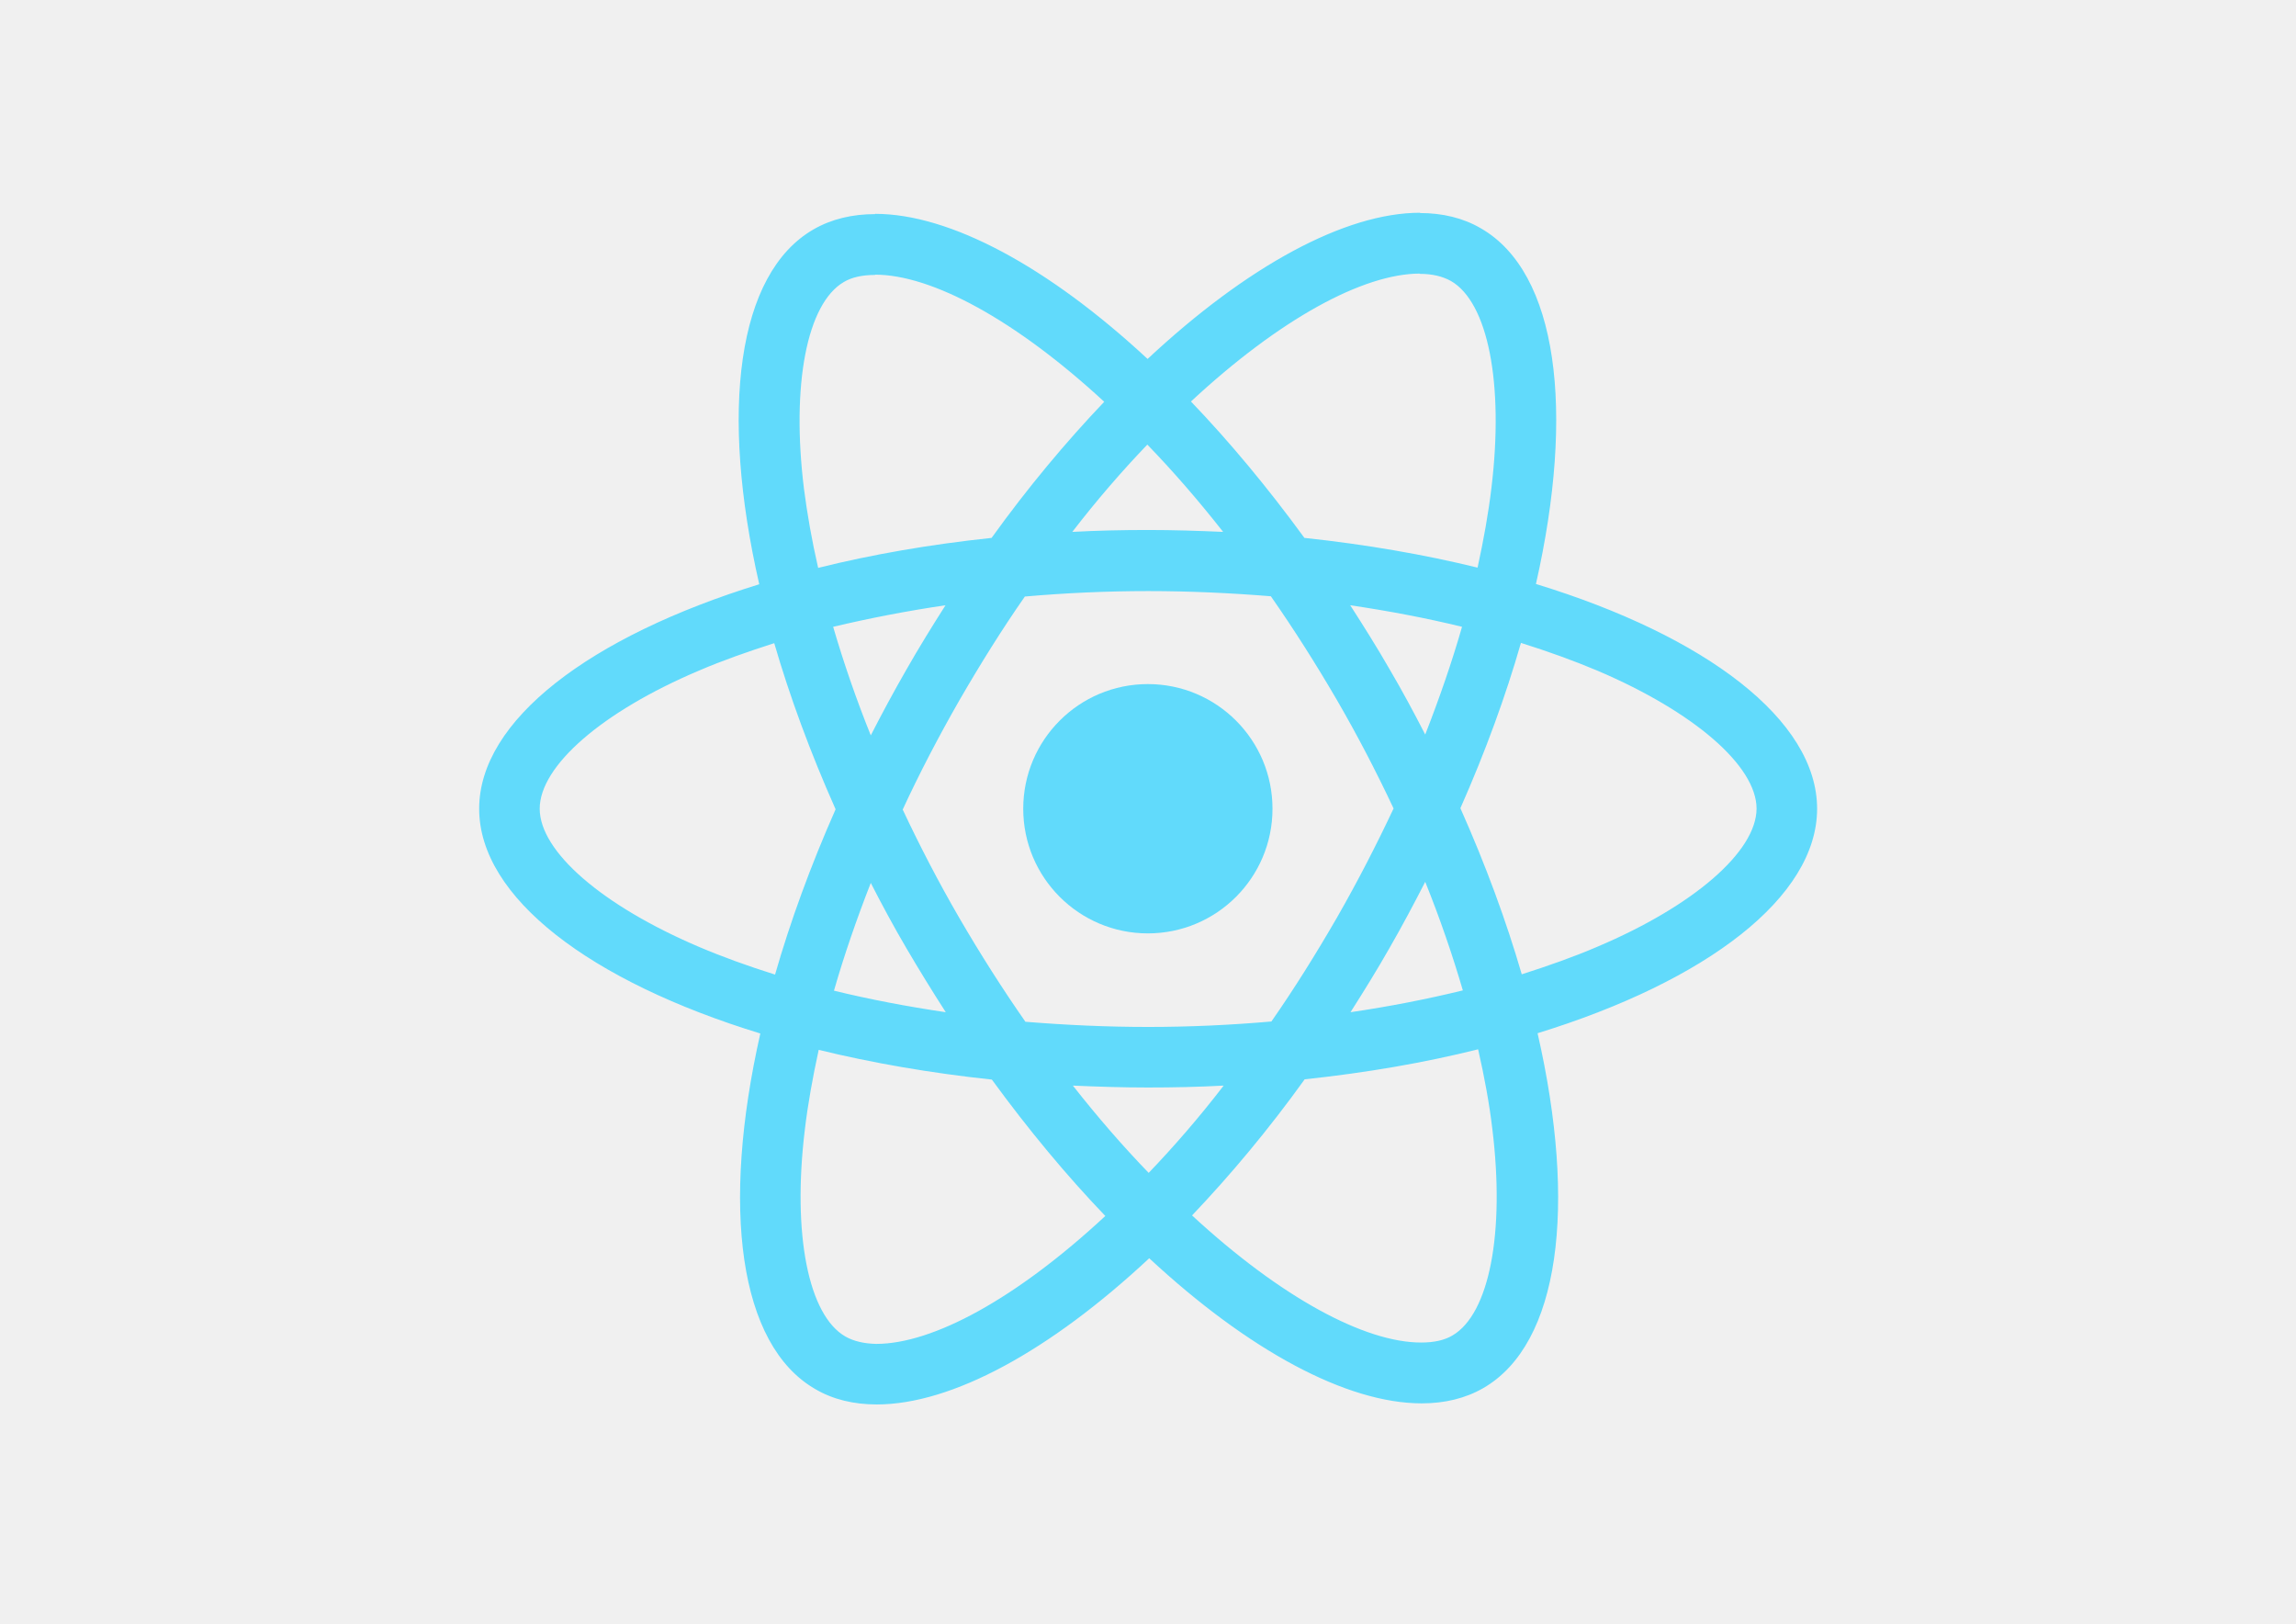
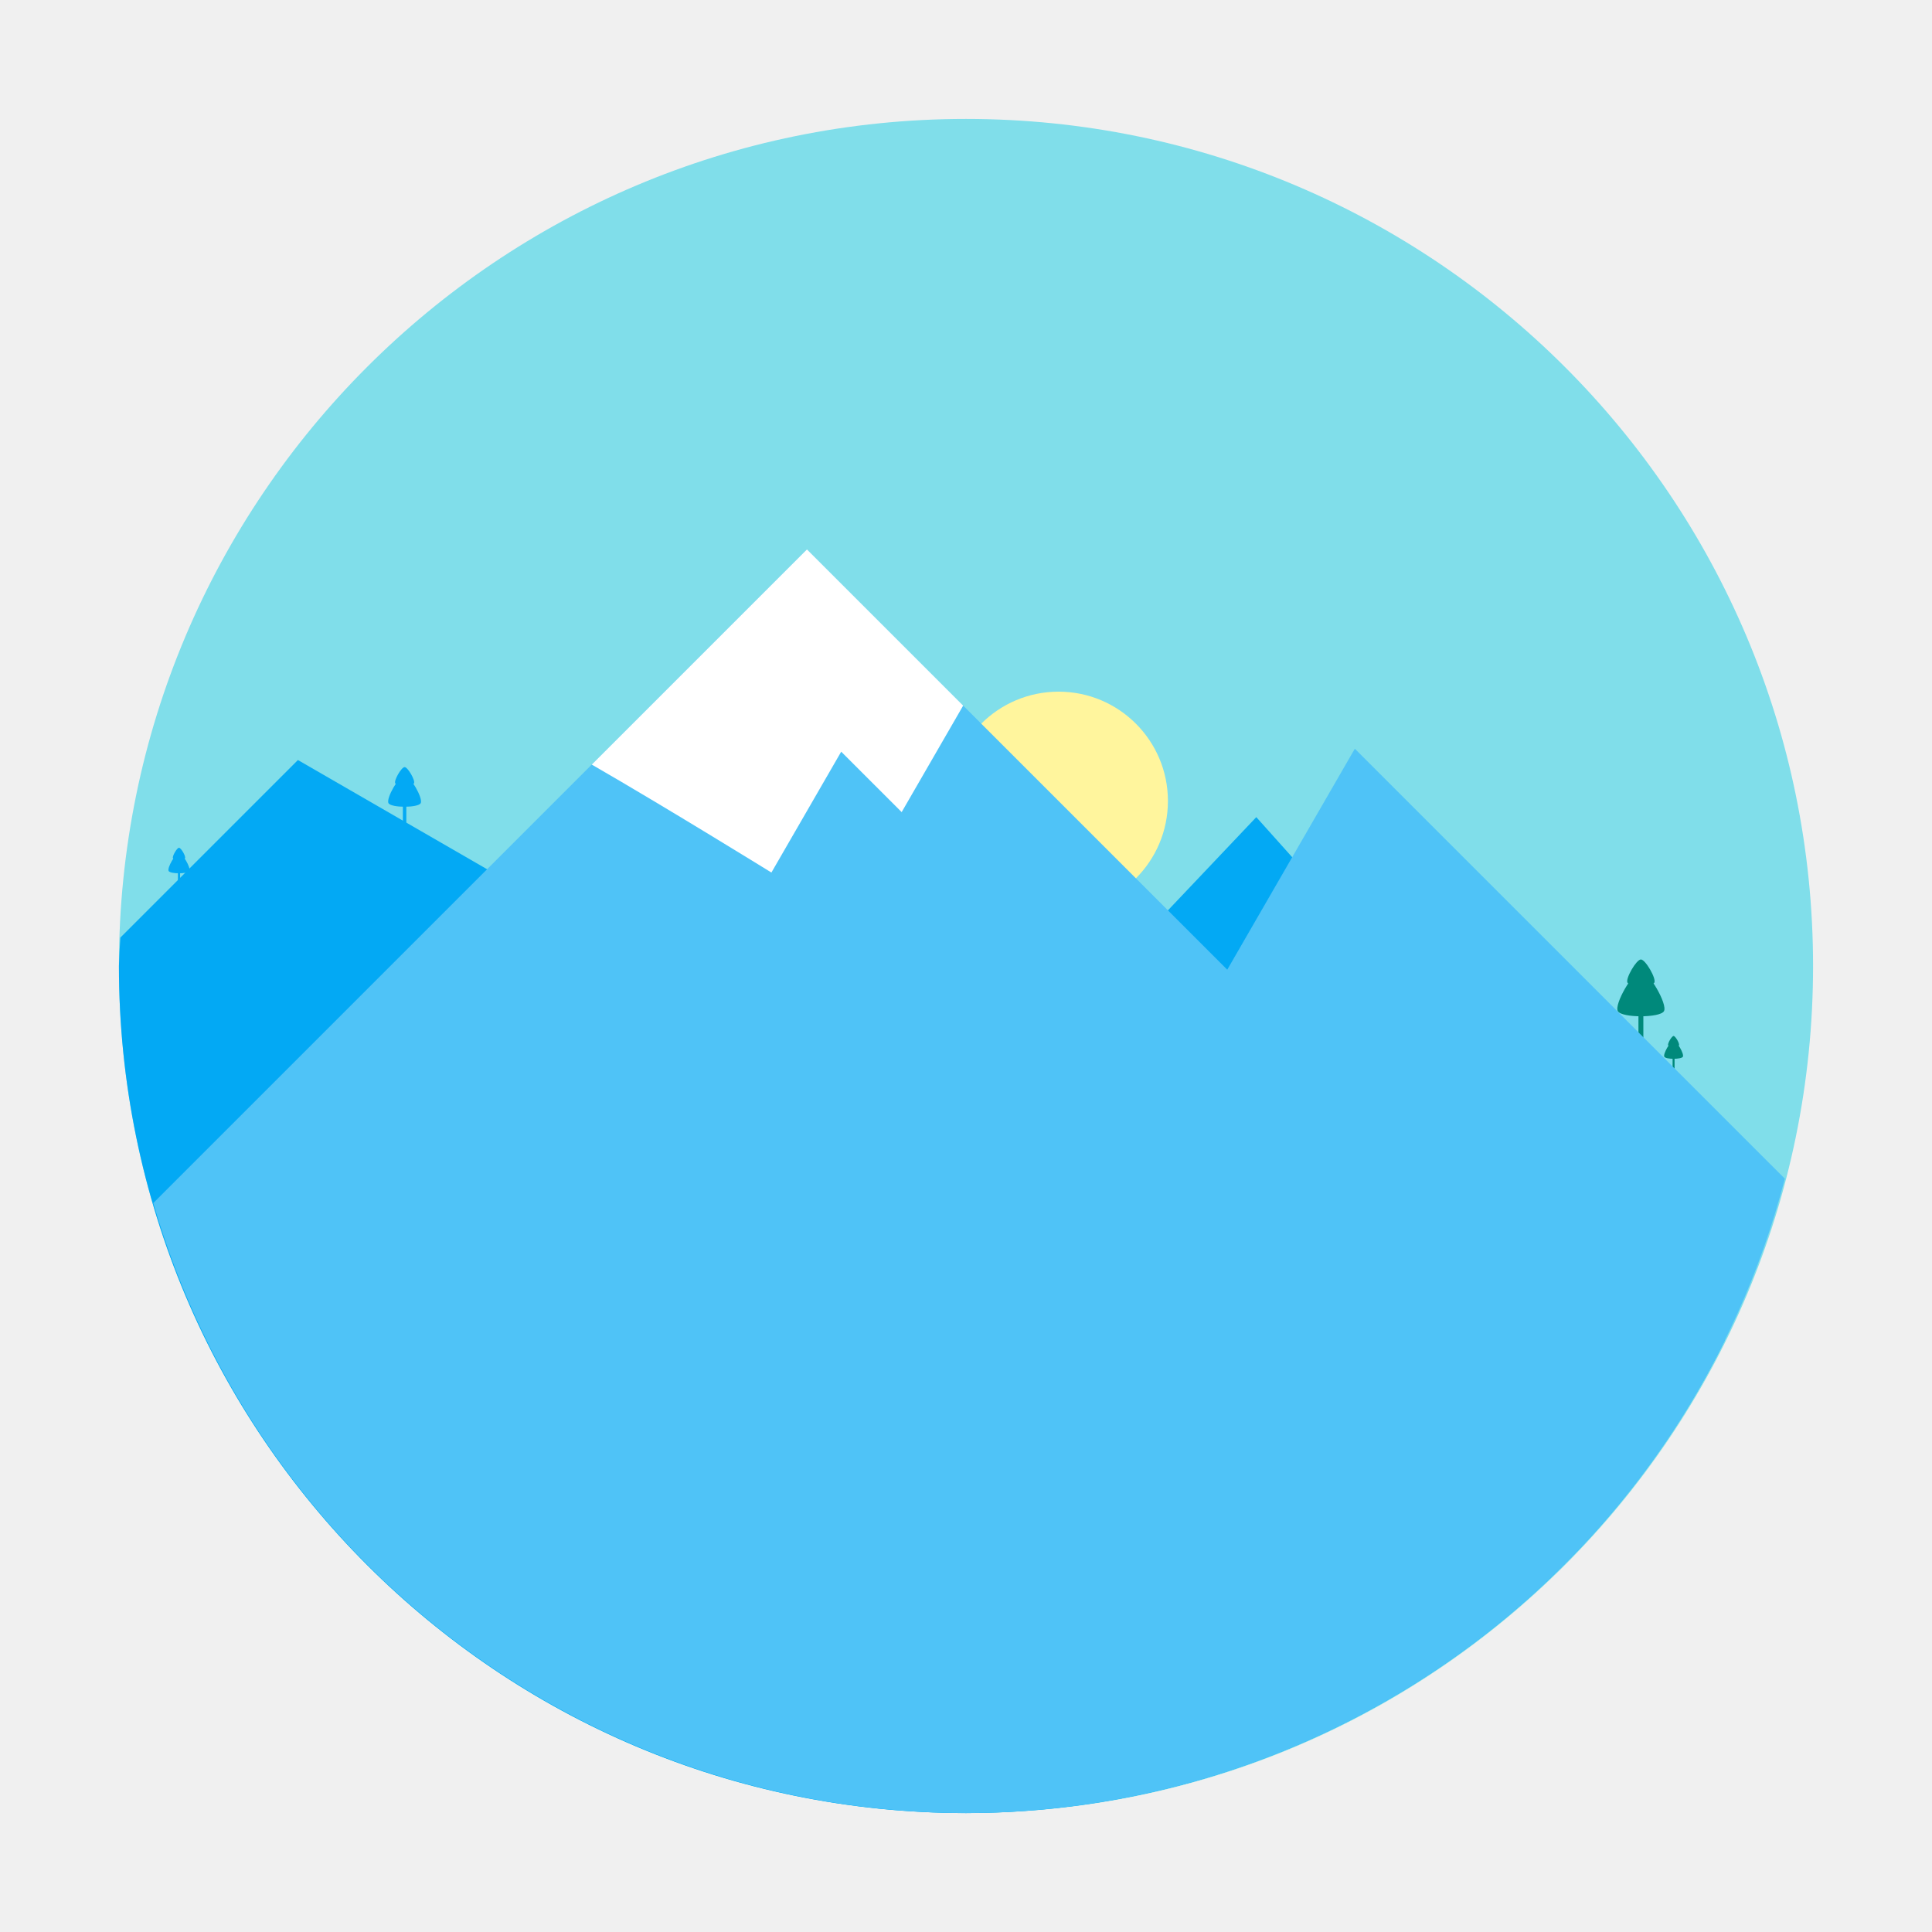
- <svg xmlns="http://www.w3.org/2000/svg" viewBox="0 0 841.9 595.3">
-   <g fill="#61DAFB">
-     <path d="M666.3 296.5c0-32.5-40.7-63.3-103.1-82.4 14.4-63.6 8-114.2-20.2-130.4-6.5-3.8-14.1-5.6-22.4-5.6v22.3c4.6 0 8.3.9 11.4 2.6 13.6 7.8 19.5 37.5 14.9 75.7-1.1 9.4-2.9 19.3-5.1 29.4-19.6-4.8-41-8.5-63.5-10.9-13.5-18.5-27.5-35.3-41.6-50 32.6-30.3 63.2-46.9 84-46.9V78c-27.5 0-63.5 19.6-99.9 53.6-36.4-33.8-72.4-53.2-99.9-53.2v22.3c20.7 0 51.4 16.5 84 46.6-14 14.7-28 31.4-41.3 49.9-22.6 2.4-44 6.1-63.6 11-2.3-10-4-19.7-5.2-29-4.7-38.2 1.1-67.9 14.6-75.8 3-1.8 6.9-2.6 11.5-2.6V78.5c-8.4 0-16 1.8-22.6 5.6-28.1 16.2-34.4 66.7-19.9 130.1-62.2 19.2-102.7 49.9-102.7 82.3 0 32.5 40.7 63.3 103.1 82.4-14.4 63.6-8 114.2 20.2 130.4 6.5 3.8 14.1 5.6 22.5 5.6 27.5 0 63.5-19.6 99.9-53.6 36.4 33.8 72.4 53.2 99.9 53.2 8.4 0 16-1.8 22.6-5.6 28.1-16.2 34.4-66.7 19.9-130.1 62-19.1 102.5-49.9 102.5-82.3zm-130.2-66.7c-3.7 12.9-8.3 26.2-13.5 39.5-4.1-8-8.4-16-13.1-24-4.6-8-9.5-15.8-14.4-23.4 14.2 2.1 27.9 4.7 41 7.9zm-45.8 106.5c-7.8 13.5-15.8 26.3-24.1 38.2-14.9 1.3-30 2-45.2 2-15.1 0-30.2-.7-45-1.9-8.3-11.9-16.4-24.6-24.2-38-7.6-13.1-14.5-26.4-20.8-39.8 6.2-13.4 13.2-26.8 20.7-39.9 7.8-13.5 15.8-26.3 24.1-38.2 14.9-1.3 30-2 45.2-2 15.1 0 30.2.7 45 1.9 8.3 11.9 16.4 24.6 24.2 38 7.6 13.1 14.5 26.4 20.8 39.8-6.3 13.4-13.2 26.8-20.7 39.9zm32.3-13c5.4 13.4 10 26.8 13.8 39.8-13.1 3.2-26.9 5.9-41.2 8 4.9-7.7 9.8-15.6 14.4-23.7 4.6-8 8.9-16.1 13-24.1zM421.2 430c-9.3-9.6-18.6-20.3-27.8-32 9 .4 18.2.7 27.5.7 9.4 0 18.7-.2 27.8-.7-9 11.7-18.3 22.4-27.5 32zm-74.4-58.9c-14.2-2.1-27.9-4.7-41-7.9 3.7-12.9 8.3-26.2 13.5-39.5 4.1 8 8.4 16 13.1 24 4.7 8 9.5 15.8 14.4 23.4zM420.7 163c9.3 9.6 18.6 20.3 27.8 32-9-.4-18.2-.7-27.5-.7-9.4 0-18.7.2-27.8.7 9-11.7 18.3-22.4 27.5-32zm-74 58.9c-4.9 7.7-9.8 15.6-14.4 23.7-4.6 8-8.9 16-13 24-5.4-13.4-10-26.8-13.8-39.8 13.1-3.1 26.9-5.8 41.2-7.9zm-90.5 125.2c-35.4-15.1-58.3-34.9-58.3-50.6 0-15.7 22.9-35.6 58.3-50.6 8.6-3.7 18-7 27.7-10.1 5.7 19.6 13.2 40 22.5 60.9-9.2 20.8-16.6 41.1-22.2 60.6-9.9-3.1-19.3-6.5-28-10.2zM310 490c-13.6-7.8-19.5-37.5-14.9-75.7 1.1-9.4 2.9-19.3 5.1-29.4 19.6 4.8 41 8.5 63.5 10.9 13.5 18.5 27.5 35.3 41.6 50-32.6 30.3-63.2 46.9-84 46.9-4.5-.1-8.3-1-11.3-2.7zm237.2-76.2c4.7 38.2-1.1 67.9-14.6 75.8-3 1.8-6.9 2.6-11.5 2.6-20.7 0-51.4-16.5-84-46.6 14-14.7 28-31.4 41.3-49.9 22.6-2.4 44-6.1 63.6-11 2.3 10.1 4.1 19.8 5.2 29.1zm38.5-66.7c-8.6 3.7-18 7-27.7 10.1-5.7-19.6-13.2-40-22.5-60.9 9.2-20.8 16.6-41.1 22.2-60.6 9.9 3.1 19.3 6.5 28.1 10.2 35.4 15.1 58.3 34.9 58.3 50.6-.1 15.7-23 35.6-58.4 50.6zM320.8 78.4z" />
-     <circle cx="420.9" cy="296.5" r="45.7" />
-     <path d="M520.5 78.1z" />
-   </g>
+ <svg xmlns="http://www.w3.org/2000/svg" height="120" id="svg4254" version="1.1" viewBox="0 0 120 120" width="120">
+   <defs id="defs4256" />
+   <path d="M 112.613,60 A 52.613,52.613 0 0 1 60,112.613 52.613,52.613 0 0 1 7.387,60 52.613,52.613 0 0 1 60,7.387 52.613,52.613 0 0 1 112.613,60 Z" id="circle9602" style="opacity:1;fill:#80deea;fill-opacity:1;stroke:none;stroke-width:6.9;stroke-linecap:round;stroke-linejoin:miter;stroke-miterlimit:4;stroke-dasharray:none;stroke-dashoffset:0;stroke-opacity:1" />
+   <path d="m 25.024,48.28 0.213,0 0,2.897 -0.213,0 z" id="rect9636" style="color:#000000;clip-rule:nonzero;display:inline;overflow:visible;visibility:visible;opacity:1;isolation:auto;mix-blend-mode:normal;color-interpolation:sRGB;color-interpolation-filters:linearRGB;solid-color:#000000;solid-opacity:1;fill:#03a9f4;fill-opacity:1;fill-rule:nonzero;stroke:none;stroke-width:35.2;stroke-linecap:butt;stroke-linejoin:miter;stroke-miterlimit:4;stroke-dasharray:none;stroke-dashoffset:0;stroke-opacity:1;color-rendering:auto;image-rendering:auto;shape-rendering:auto;text-rendering:auto;enable-background:accumulate" />
+   <path d="m 25.712,48.654 c -0.099,0.171 -1.064,0.171 -1.163,0 -0.099,-0.171 0.384,-1.008 0.582,-1.008 0.198,0 0.681,0.836 0.582,1.008 z" id="path9638" style="color:#000000;clip-rule:nonzero;display:inline;overflow:visible;visibility:visible;opacity:1;isolation:auto;mix-blend-mode:normal;color-interpolation:sRGB;color-interpolation-filters:linearRGB;solid-color:#000000;solid-opacity:1;fill:#03a9f4;fill-opacity:1;fill-rule:nonzero;stroke:none;stroke-width:35.2;stroke-linecap:butt;stroke-linejoin:miter;stroke-miterlimit:4;stroke-dasharray:none;stroke-dashoffset:0;stroke-opacity:1;color-rendering:auto;image-rendering:auto;shape-rendering:auto;text-rendering:auto;enable-background:accumulate" />
+   <path d="m 26.13,49.888 c -0.17,0.294 -1.829,0.294 -1.999,0 -0.17,-0.294 0.66,-1.731 0.999,-1.731 0.34,0 1.169,1.437 0.999,1.731 z" id="path9640" style="color:#000000;clip-rule:nonzero;display:inline;overflow:visible;visibility:visible;opacity:1;isolation:auto;mix-blend-mode:normal;color-interpolation:sRGB;color-interpolation-filters:linearRGB;solid-color:#000000;solid-opacity:1;fill:#03a9f4;fill-opacity:1;fill-rule:nonzero;stroke:none;stroke-width:35.2;stroke-linecap:butt;stroke-linejoin:miter;stroke-miterlimit:4;stroke-dasharray:none;stroke-dashoffset:0;stroke-opacity:1;color-rendering:auto;image-rendering:auto;shape-rendering:auto;text-rendering:auto;enable-background:accumulate" />
+   <path d="m 11.05,53.065 0.137,0 0,1.865 -0.137,0 z" id="rect9644" style="color:#000000;clip-rule:nonzero;display:inline;overflow:visible;visibility:visible;opacity:1;isolation:auto;mix-blend-mode:normal;color-interpolation:sRGB;color-interpolation-filters:linearRGB;solid-color:#000000;solid-opacity:1;fill:#03a9f4;fill-opacity:1;fill-rule:nonzero;stroke:none;stroke-width:35.2;stroke-linecap:butt;stroke-linejoin:miter;stroke-miterlimit:4;stroke-dasharray:none;stroke-dashoffset:0;stroke-opacity:1;color-rendering:auto;image-rendering:auto;shape-rendering:auto;text-rendering:auto;enable-background:accumulate" />
+   <path d="m 11.493,53.305 c -0.064,0.11 -0.685,0.11 -0.749,0 -0.064,-0.11 0.247,-0.649 0.374,-0.649 0.127,0 0.438,0.538 0.374,0.649 z" id="path9646" style="color:#000000;clip-rule:nonzero;display:inline;overflow:visible;visibility:visible;opacity:1;isolation:auto;mix-blend-mode:normal;color-interpolation:sRGB;color-interpolation-filters:linearRGB;solid-color:#000000;solid-opacity:1;fill:#03a9f4;fill-opacity:1;fill-rule:nonzero;stroke:none;stroke-width:35.2;stroke-linecap:butt;stroke-linejoin:miter;stroke-miterlimit:4;stroke-dasharray:none;stroke-dashoffset:0;stroke-opacity:1;color-rendering:auto;image-rendering:auto;shape-rendering:auto;text-rendering:auto;enable-background:accumulate" />
+   <path d="m 11.762,54.1 c -0.109,0.189 -1.177,0.189 -1.287,0 -0.109,-0.189 0.425,-1.114 0.643,-1.114 0.219,0 0.753,0.925 0.643,1.114 z" id="path9648" style="color:#000000;clip-rule:nonzero;display:inline;overflow:visible;visibility:visible;opacity:1;isolation:auto;mix-blend-mode:normal;color-interpolation:sRGB;color-interpolation-filters:linearRGB;solid-color:#000000;solid-opacity:1;fill:#03a9f4;fill-opacity:1;fill-rule:nonzero;stroke:none;stroke-width:35.2;stroke-linecap:butt;stroke-linejoin:miter;stroke-miterlimit:4;stroke-dasharray:none;stroke-dashoffset:0;stroke-opacity:1;color-rendering:auto;image-rendering:auto;shape-rendering:auto;text-rendering:auto;enable-background:accumulate" />
+   <path d="M 18.505,47.207 7.475,58.237 c -0.039,0.587 -0.069,1.175 -0.088,1.763 2.53e-5,29.057 23.556,52.613 52.613,52.613 20.02,-0.027 38.29,-11.414 47.132,-29.376 L 78.031,50.754 59.148,70.672 Z" id="path9604" style="fill:#03a9f4;fill-opacity:1;fill-rule:evenodd;stroke:none;stroke-width:1px;stroke-linecap:butt;stroke-linejoin:miter;stroke-opacity:1" />
+   <path d="m 72.542,49.752 a 6.792,6.792 0 0 1 -6.792,6.792 6.792,6.792 0 0 1 -6.792,-6.792 6.792,6.792 0 0 1 6.792,-6.792 6.792,6.792 0 0 1 6.792,6.792 z" id="circle9606" style="opacity:1;fill:#fff59d;fill-opacity:1;stroke:none;stroke-width:6.9;stroke-linecap:round;stroke-linejoin:miter;stroke-miterlimit:4;stroke-dasharray:none;stroke-dashoffset:0;stroke-opacity:1" />
+   <path d="m 101.767,60.502 0.305,0 0,4.151 -0.305,0 z" id="rect9615" style="color:#000000;clip-rule:nonzero;display:inline;overflow:visible;visibility:visible;opacity:1;isolation:auto;mix-blend-mode:normal;color-interpolation:sRGB;color-interpolation-filters:linearRGB;solid-color:#000000;solid-opacity:1;fill:#00897b;fill-opacity:1;fill-rule:nonzero;stroke:none;stroke-width:35.2;stroke-linecap:butt;stroke-linejoin:miter;stroke-miterlimit:4;stroke-dasharray:none;stroke-dashoffset:0;stroke-opacity:1;color-rendering:auto;image-rendering:auto;shape-rendering:auto;text-rendering:auto;enable-background:accumulate" />
+   <path d="m 102.753,61.038 c -0.142,0.245 -1.525,0.245 -1.667,0 -0.142,-0.245 0.55,-1.444 0.833,-1.444 0.283,0 0.975,1.198 0.833,1.444 z" id="path9617" style="color:#000000;clip-rule:nonzero;display:inline;overflow:visible;visibility:visible;opacity:1;isolation:auto;mix-blend-mode:normal;color-interpolation:sRGB;color-interpolation-filters:linearRGB;solid-color:#000000;solid-opacity:1;fill:#00897b;fill-opacity:1;fill-rule:nonzero;stroke:none;stroke-width:35.2;stroke-linecap:butt;stroke-linejoin:miter;stroke-miterlimit:4;stroke-dasharray:none;stroke-dashoffset:0;stroke-opacity:1;color-rendering:auto;image-rendering:auto;shape-rendering:auto;text-rendering:auto;enable-background:accumulate" />
+   <path d="m 103.351,62.807 c -0.243,0.422 -2.621,0.422 -2.864,0 -0.243,-0.422 0.945,-2.48 1.432,-2.48 0.487,0 1.675,2.059 1.432,2.48 z" id="path9619" style="color:#000000;clip-rule:nonzero;display:inline;overflow:visible;visibility:visible;opacity:1;isolation:auto;mix-blend-mode:normal;color-interpolation:sRGB;color-interpolation-filters:linearRGB;solid-color:#000000;solid-opacity:1;fill:#00897b;fill-opacity:1;fill-rule:nonzero;stroke:none;stroke-width:35.2;stroke-linecap:butt;stroke-linejoin:miter;stroke-miterlimit:4;stroke-dasharray:none;stroke-dashoffset:0;stroke-opacity:1;color-rendering:auto;image-rendering:auto;shape-rendering:auto;text-rendering:auto;enable-background:accumulate" />
+   <path d="m 103.888,64.712 0.122,0 0,1.667 -0.122,0 z" id="rect9628" style="color:#000000;clip-rule:nonzero;display:inline;overflow:visible;visibility:visible;opacity:1;isolation:auto;mix-blend-mode:normal;color-interpolation:sRGB;color-interpolation-filters:linearRGB;solid-color:#000000;solid-opacity:1;fill:#00897b;fill-opacity:1;fill-rule:nonzero;stroke:none;stroke-width:35.2;stroke-linecap:butt;stroke-linejoin:miter;stroke-miterlimit:4;stroke-dasharray:none;stroke-dashoffset:0;stroke-opacity:1;color-rendering:auto;image-rendering:auto;shape-rendering:auto;text-rendering:auto;enable-background:accumulate" />
+   <path d="m 104.284,64.927 c -0.057,0.099 -0.613,0.099 -0.67,0 -0.057,-0.099 0.221,-0.58 0.335,-0.58 0.114,0 0.392,0.481 0.335,0.58 z" id="path9630" style="color:#000000;clip-rule:nonzero;display:inline;overflow:visible;visibility:visible;opacity:1;isolation:auto;mix-blend-mode:normal;color-interpolation:sRGB;color-interpolation-filters:linearRGB;solid-color:#000000;solid-opacity:1;fill:#00897b;fill-opacity:1;fill-rule:nonzero;stroke:none;stroke-width:35.2;stroke-linecap:butt;stroke-linejoin:miter;stroke-miterlimit:4;stroke-dasharray:none;stroke-dashoffset:0;stroke-opacity:1;color-rendering:auto;image-rendering:auto;shape-rendering:auto;text-rendering:auto;enable-background:accumulate" />
+   <path d="m 104.525,65.637 c -0.098,0.169 -1.053,0.169 -1.15,0 -0.098,-0.169 0.38,-0.996 0.575,-0.996 0.196,0 0.673,0.827 0.575,0.996 z" id="path9632" style="color:#000000;clip-rule:nonzero;display:inline;overflow:visible;visibility:visible;opacity:1;isolation:auto;mix-blend-mode:normal;color-interpolation:sRGB;color-interpolation-filters:linearRGB;solid-color:#000000;solid-opacity:1;fill:#00897b;fill-opacity:1;fill-rule:nonzero;stroke:none;stroke-width:35.2;stroke-linecap:butt;stroke-linejoin:miter;stroke-miterlimit:4;stroke-dasharray:none;stroke-dashoffset:0;stroke-opacity:1;color-rendering:auto;image-rendering:auto;shape-rendering:auto;text-rendering:auto;enable-background:accumulate" />
+   <path d="M 50.121,34.123 9.52,74.724 A 52.613,52.613 0 0 0 60,112.613 52.613,52.613 0 0 0 110.86,73.212 L 84.151,46.504 76.227,60.229 50.121,34.123 Z" id="path9608" style="fill:#4fc3f7;fill-opacity:1;fill-rule:evenodd;stroke:none;stroke-width:1px;stroke-linecap:butt;stroke-linejoin:miter;stroke-opacity:1" />
+   <path d="m 50.121,34.124 -13.366,13.365 c 4.635,2.672 11.159,6.706 11.159,6.706 l 4.335,-7.507 3.755,3.754 3.82,-6.615 -9.702,-9.702 z" id="path9610" style="fill:#ffffff;fill-rule:evenodd;stroke:none;stroke-width:2.604px;stroke-linecap:butt;stroke-linejoin:miter;stroke-opacity:1" />
</svg>
